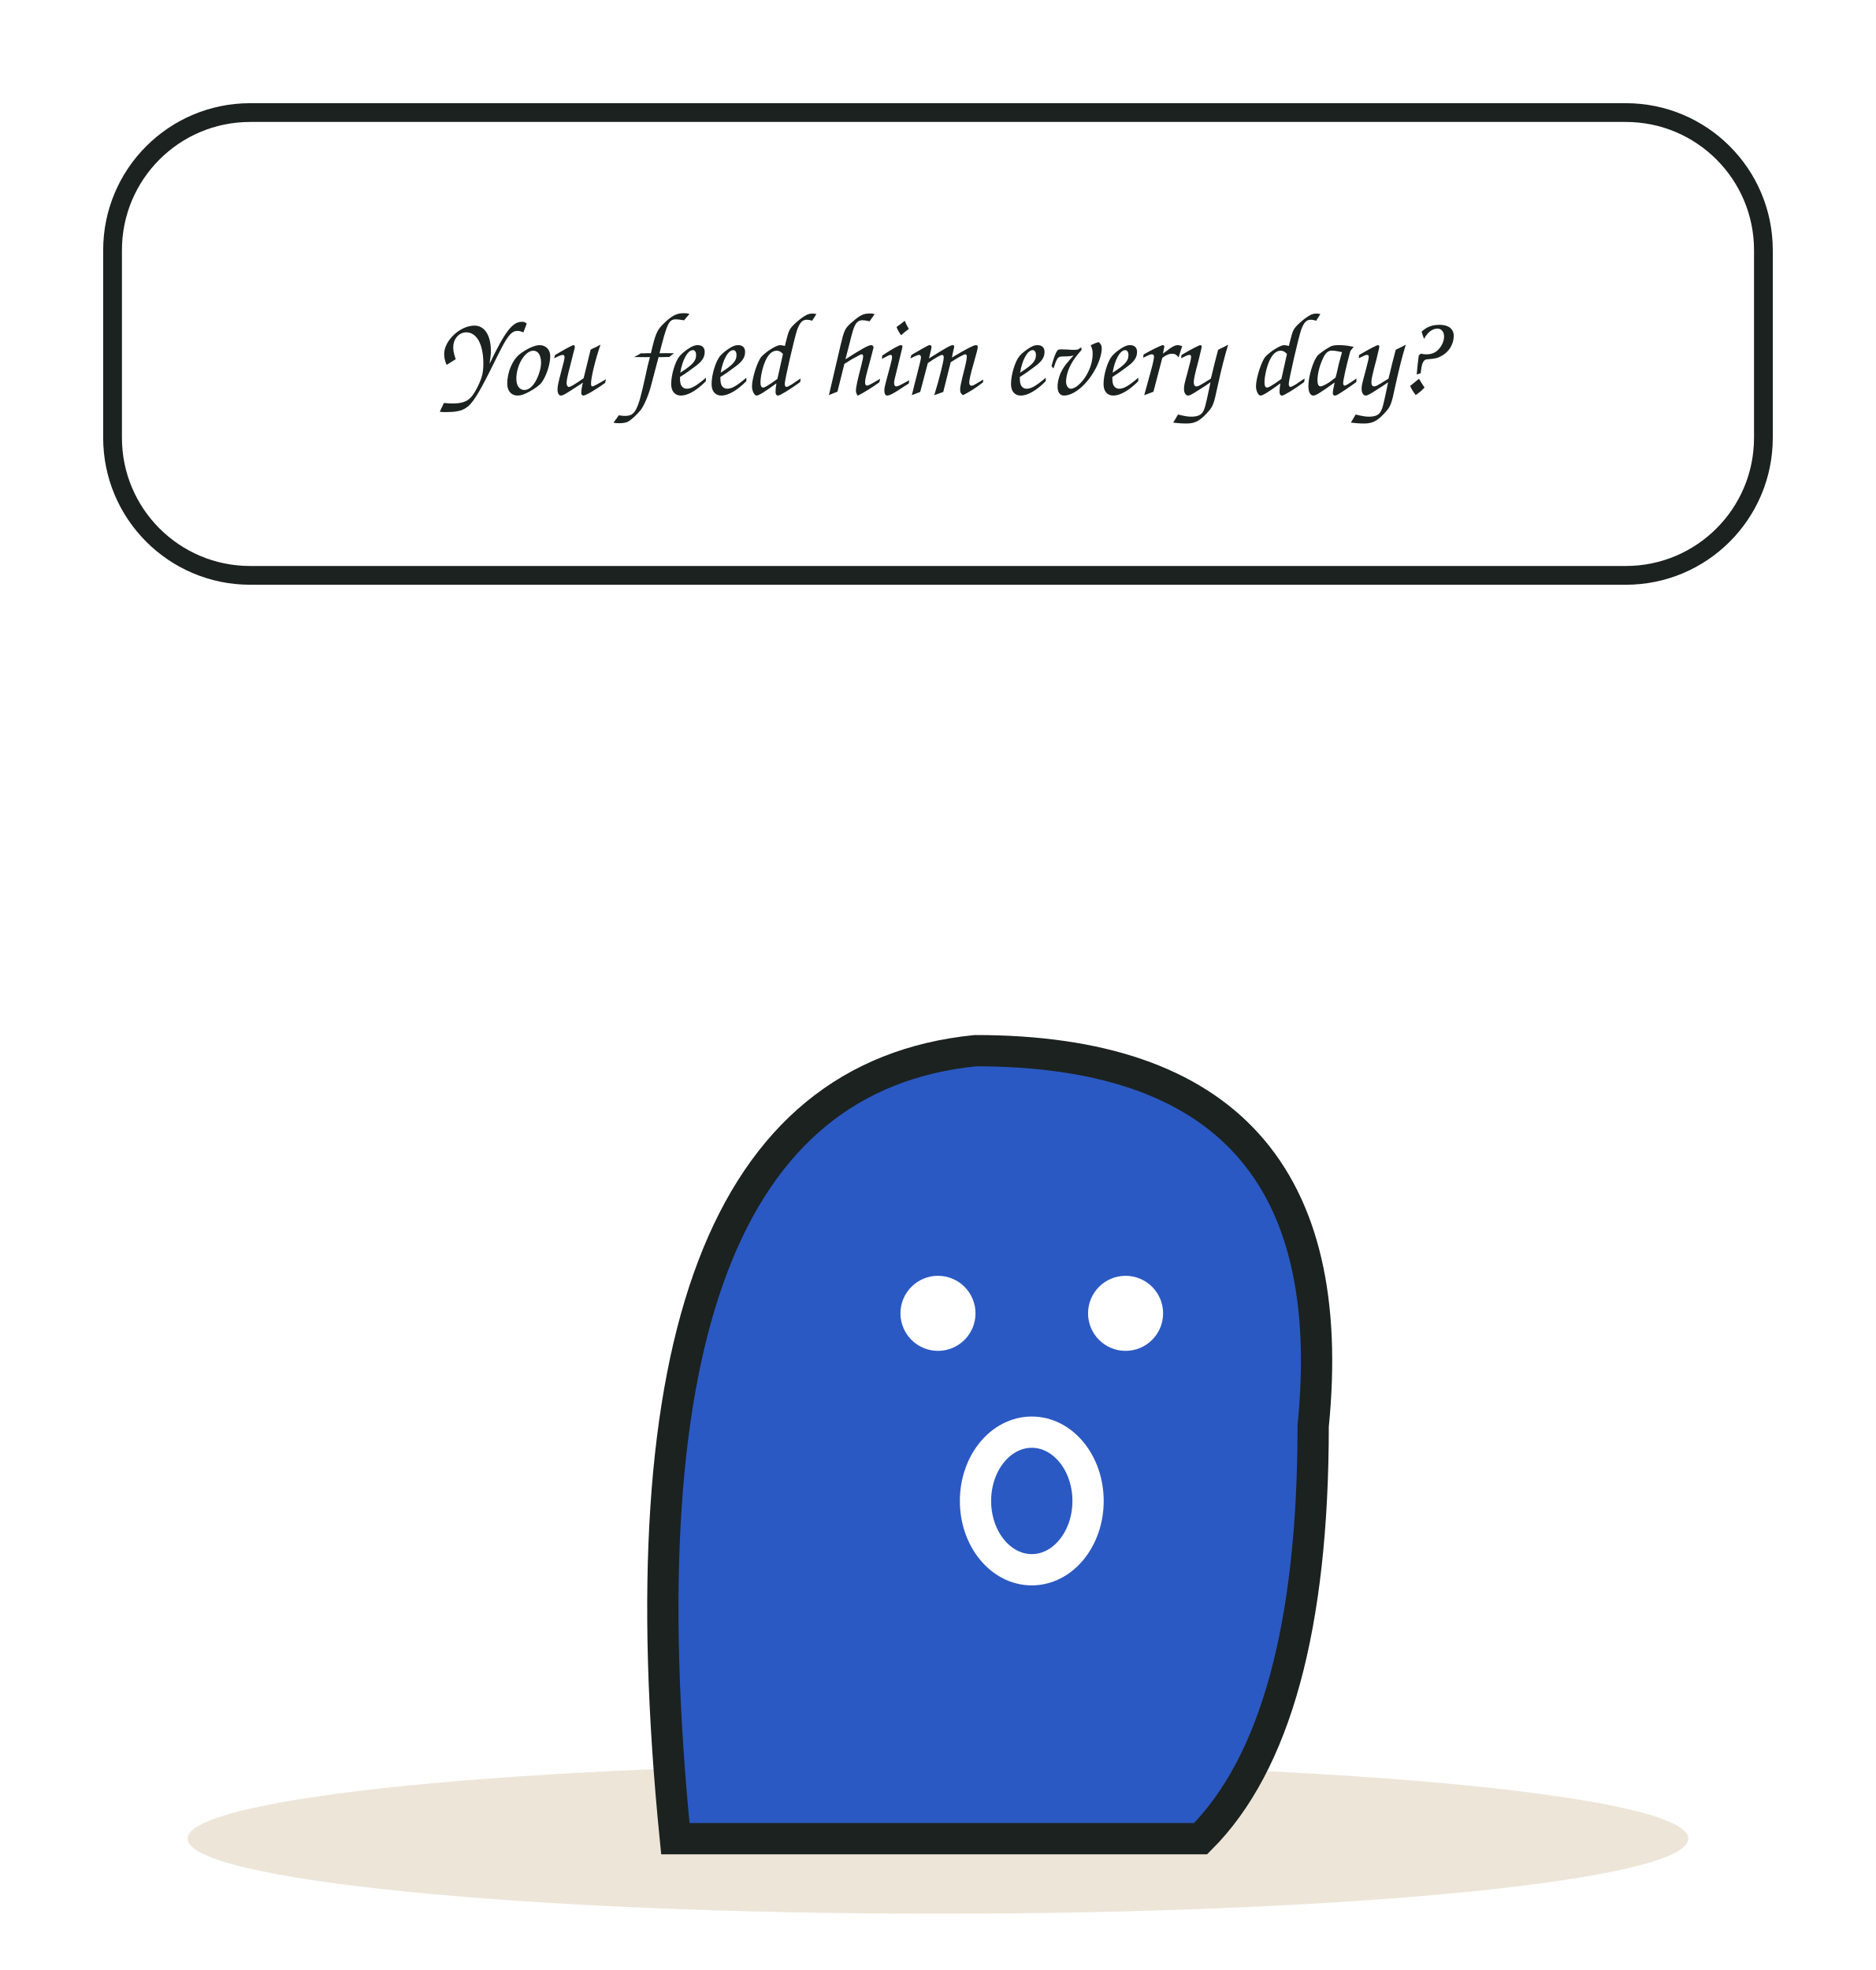
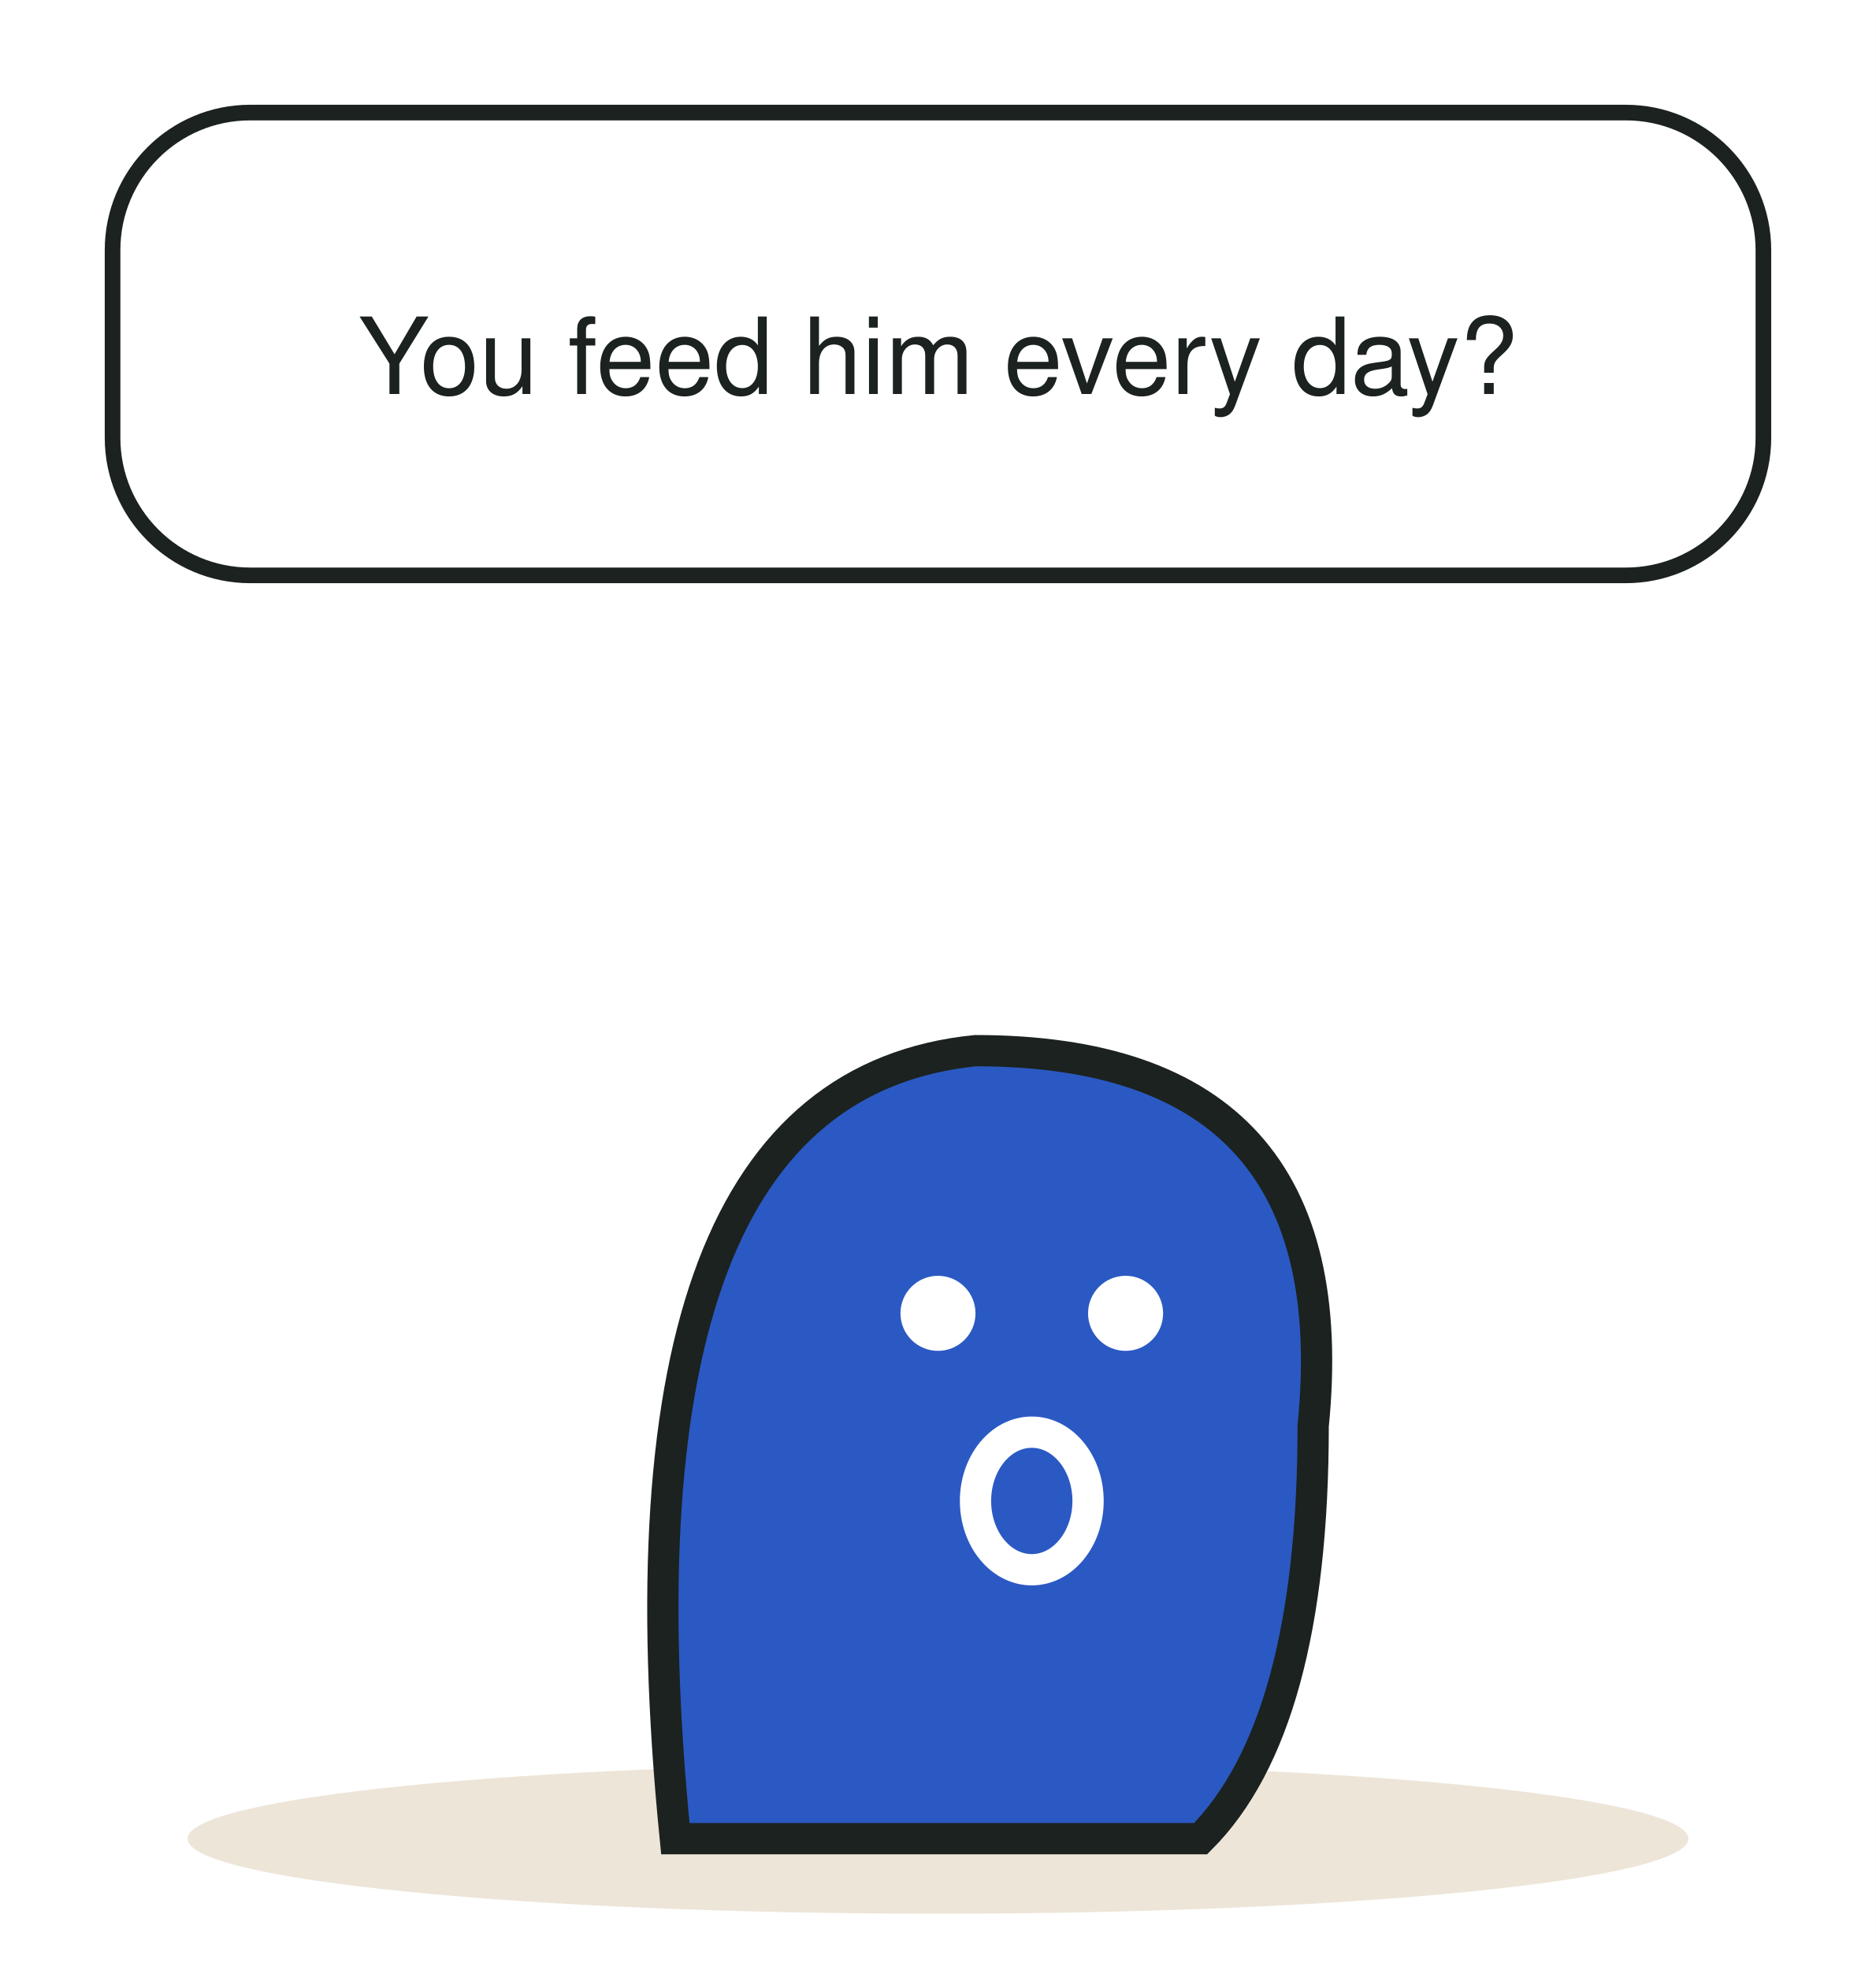
<svg xmlns="http://www.w3.org/2000/svg" viewBox="0 0 300 315">
  <rect width="300" height="315" fill="#fff" />
-   <rect x="18" y="18" width="264" height="74" rx="22" fill="#fff" stroke="#1B221F" stroke-width="3" />
-   <text x="150" y="63" text-anchor="middle" font-family="Bradley Hand, Segoe Print, Comic Sans MS, cursive" font-size="19" fill="#1B221F">You feed him every day?</text>
+   <rect x="18" y="18" width="264" height="74" rx="22" fill="#fff" stroke="#1B221F" stroke-width="2.5" />
+   <text x="150" y="63" text-anchor="middle" font-family="Helvetica, Arial, sans-serif" font-size="17" fill="#1B221F">You feed him every day?</text>
  <ellipse cx="150" cy="294" rx="120" ry="12" fill="#EDE5D8" />
  <path d="M108 294 Q96 174 156 168 Q216 168 210 228 Q210 276 192 294 Z" fill="#2B59C3" stroke="#1B221F" stroke-width="5" />
  <circle cx="150" cy="210" r="6" fill="#fff" />
  <circle cx="180" cy="210" r="6" fill="#fff" />
  <ellipse cx="165" cy="240" rx="9" ry="11" fill="none" stroke="#fff" stroke-width="5" />
</svg>
